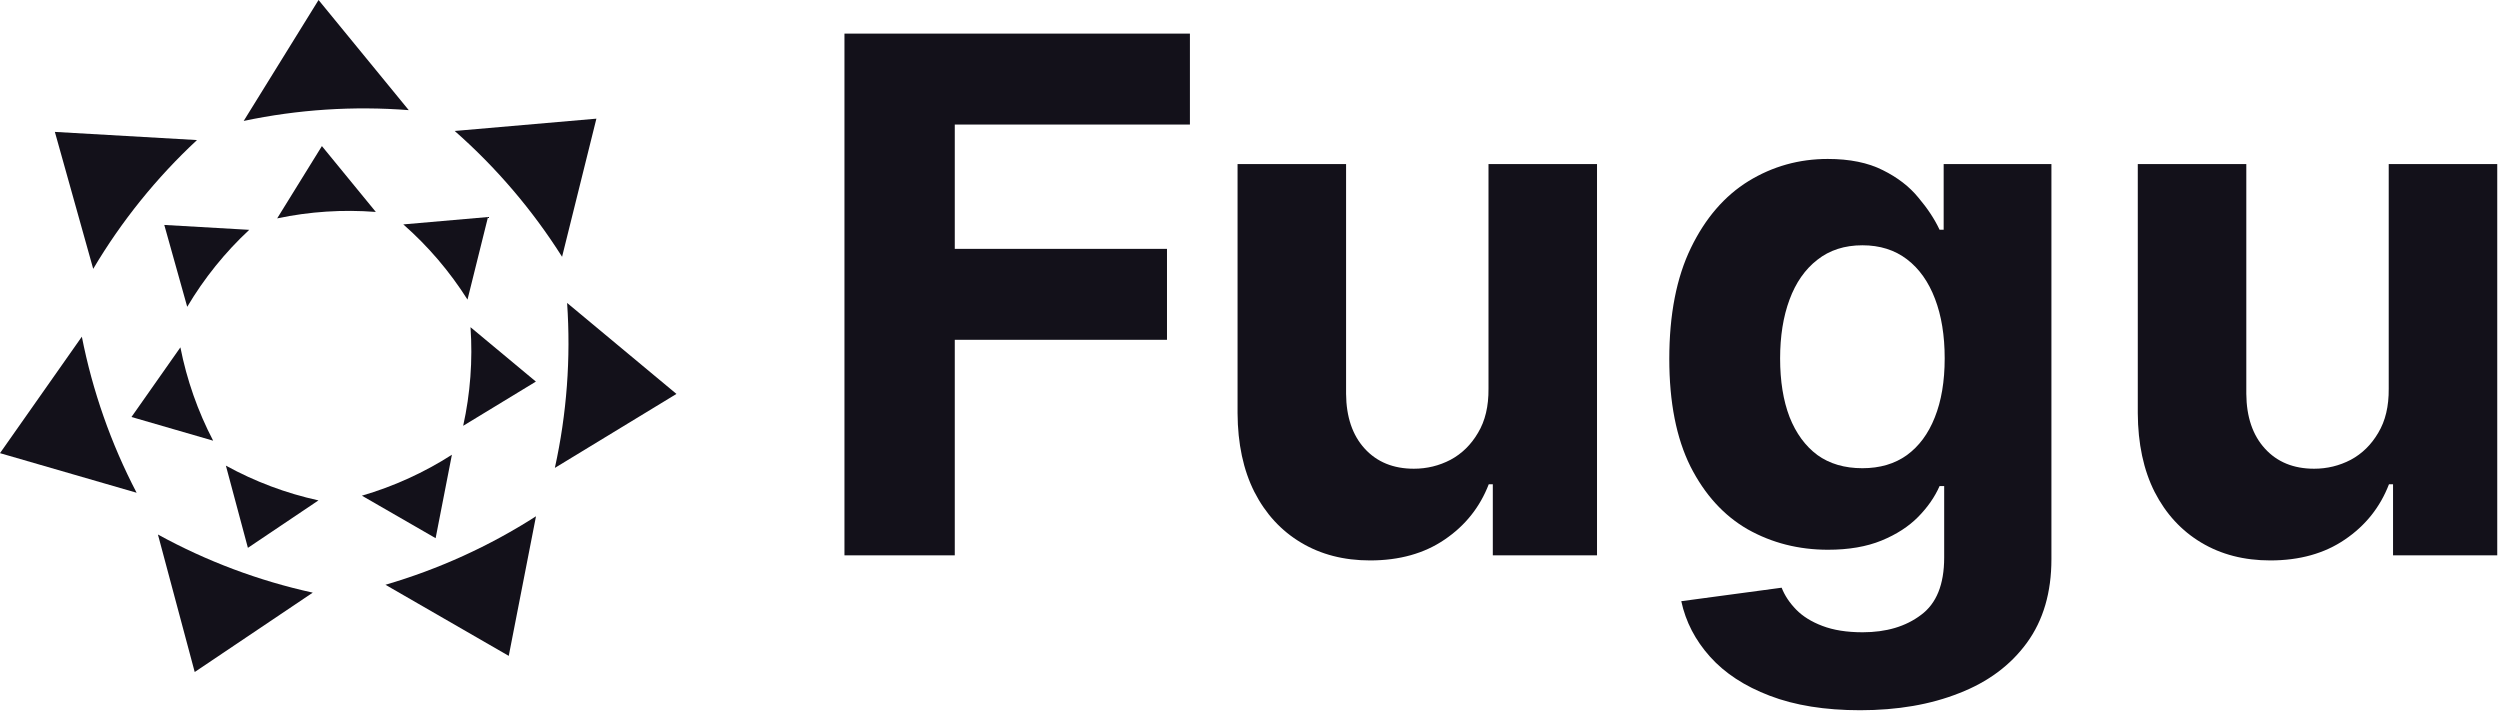
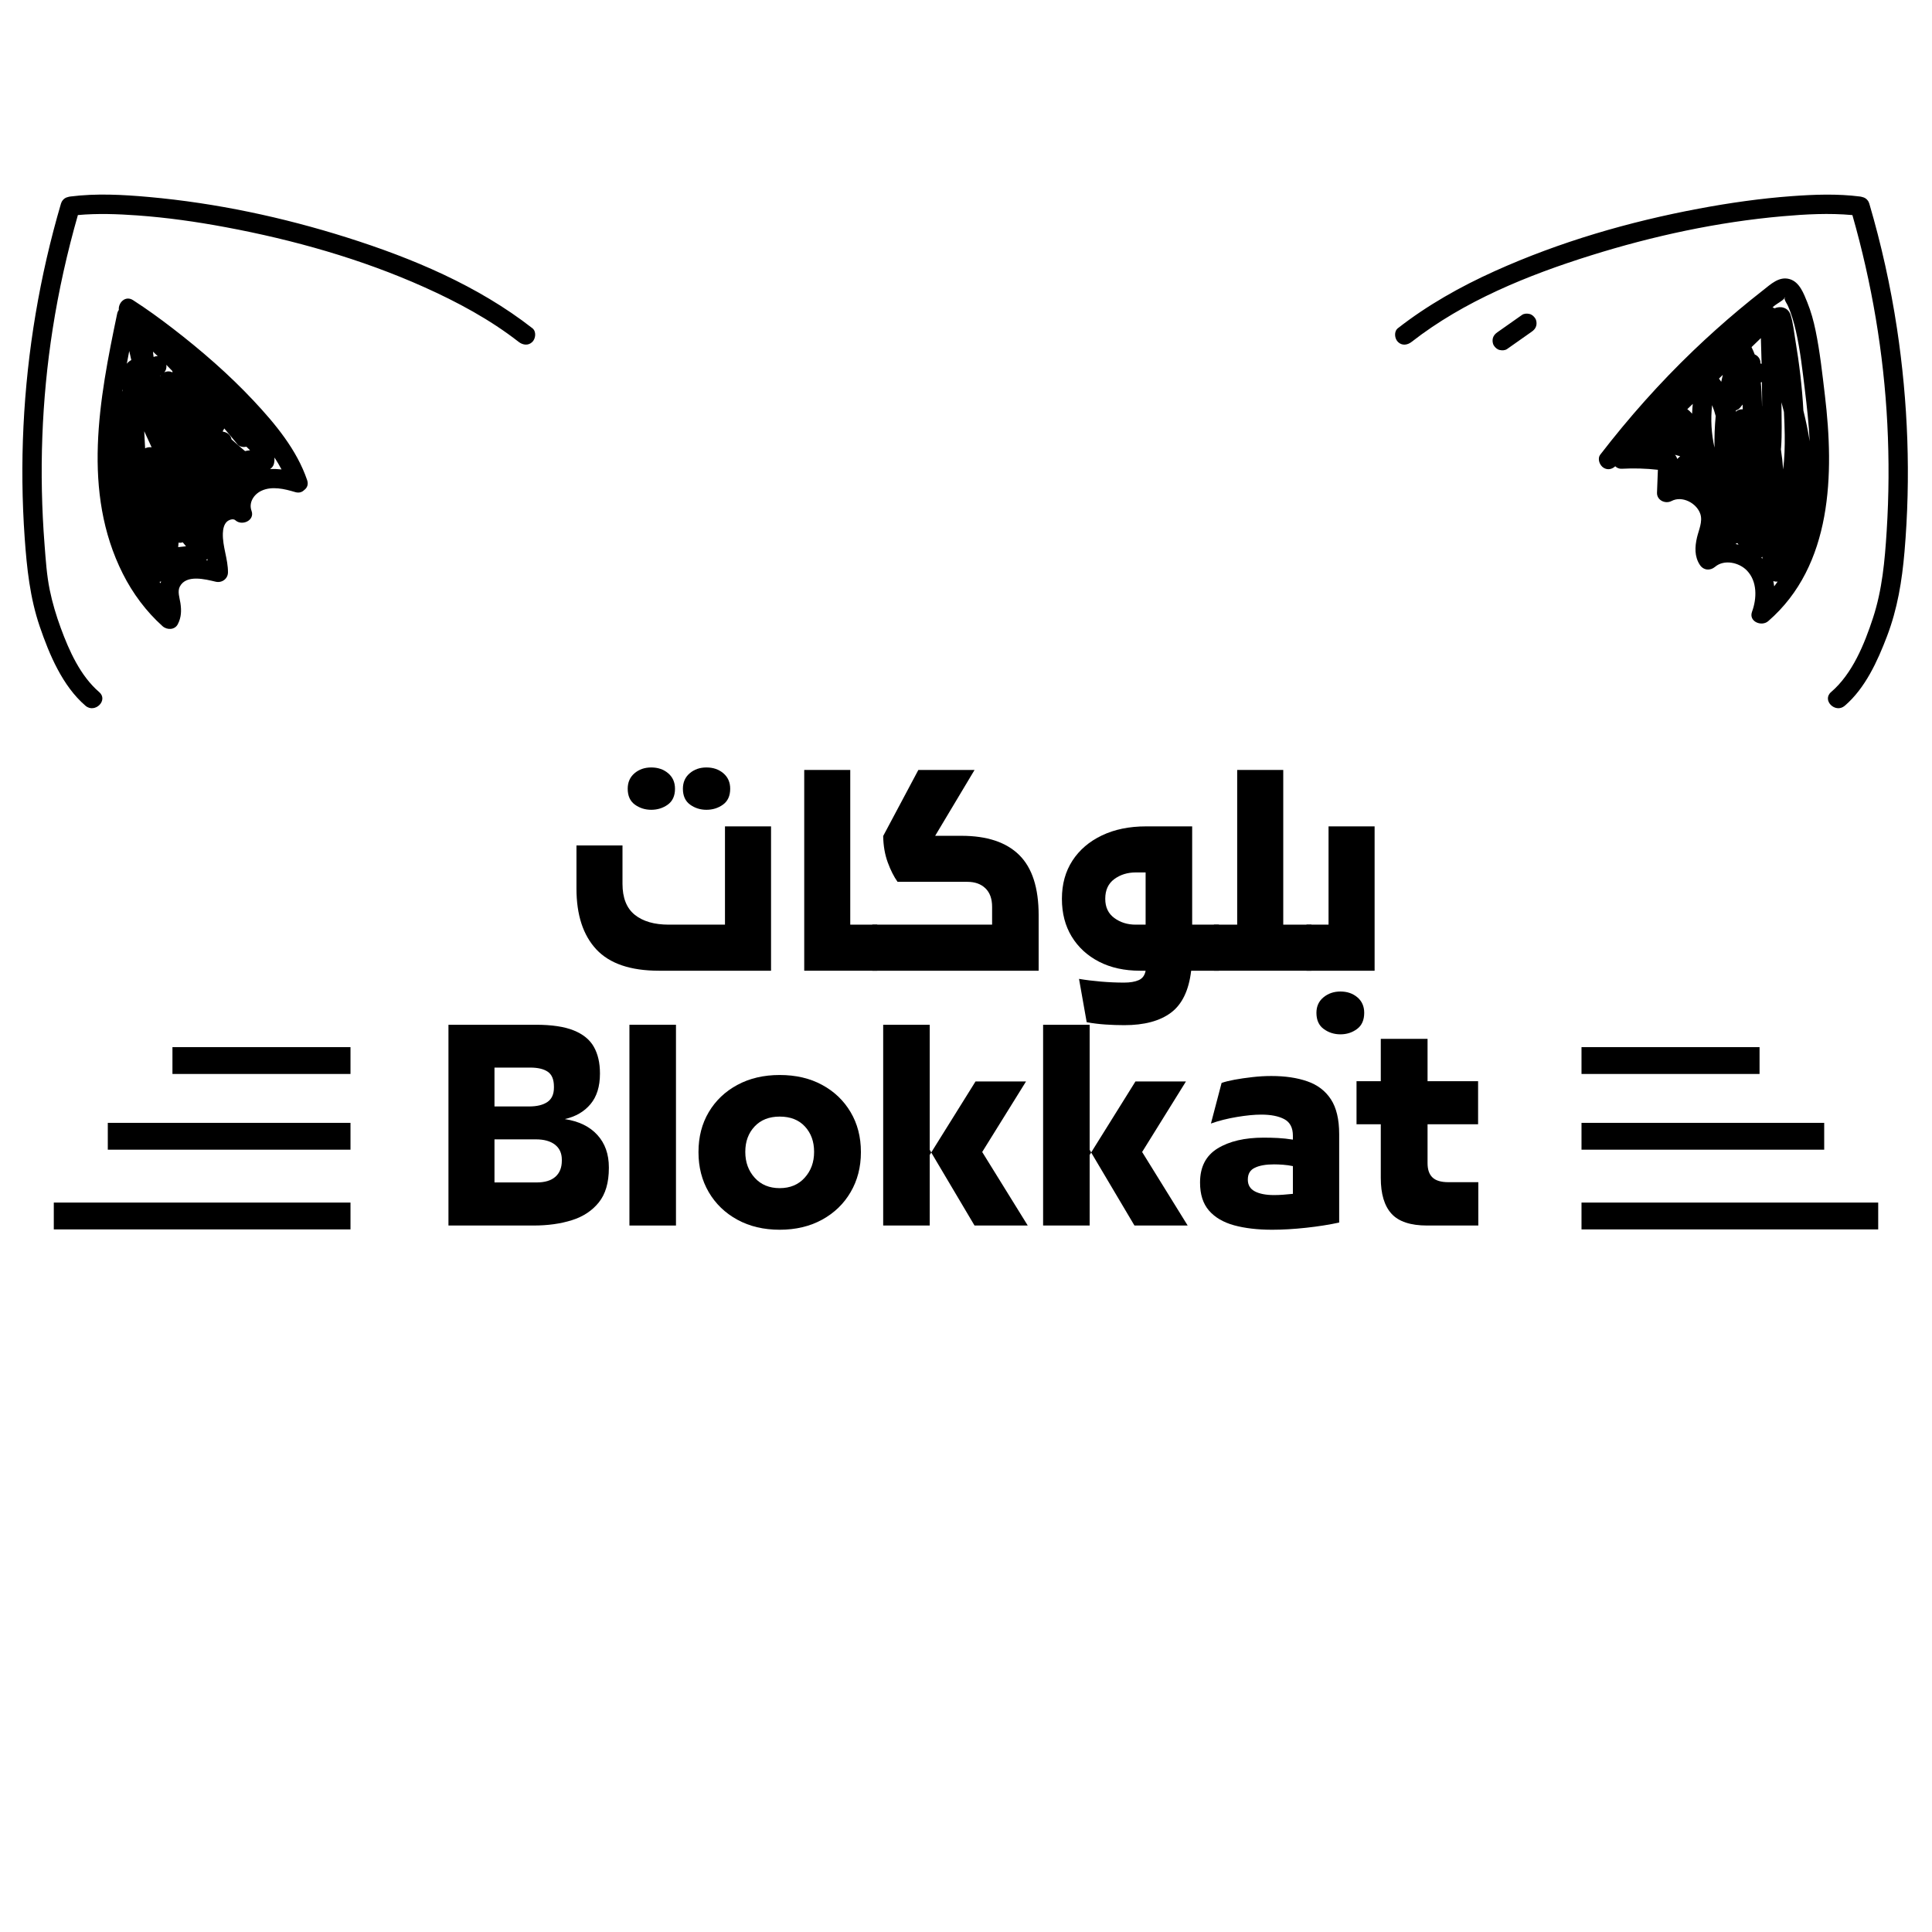
- <svg xmlns="http://www.w3.org/2000/svg" width="88" height="25" viewBox="0 0 88 25" fill="none">
-   <path d="M6.934 4.93L1.931 4.643L3.281 9.464C4.276 7.784 5.508 6.257 6.934 4.93Z" fill="#13111A" />
-   <path d="M14.388 3.877L11.213 -1.8154e-05L8.578 4.257C10.488 3.853 12.446 3.726 14.388 3.877Z" fill="#13111A" />
-   <path d="M19.785 9.039L20.993 4.177L16.005 4.61C17.471 5.899 18.744 7.393 19.785 9.039Z" fill="#13111A" />
-   <path d="M19.531 16.47L23.811 13.866L19.962 10.663C20.097 12.611 19.95 14.568 19.531 16.47Z" fill="#13111A" />
-   <path d="M13.568 20.584L17.908 23.087L18.867 18.173C17.224 19.227 15.437 20.038 13.568 20.584Z" fill="#13111A" />
-   <path d="M5.559 18.815L6.854 23.655L11.009 20.861C9.102 20.443 7.266 19.752 5.559 18.815Z" fill="#13111A" />
-   <path d="M2.881 11.851L-8.78902e-05 15.951L4.809 17.345C3.906 15.614 3.257 13.762 2.881 11.851Z" fill="#13111A" />
-   <path d="M8.773 8.09L5.783 7.918L6.59 10.8C7.185 9.796 7.921 8.883 8.773 8.09Z" fill="#13111A" />
-   <path d="M13.229 7.46L11.331 5.142L9.756 7.687C10.898 7.446 12.068 7.37 13.229 7.46Z" fill="#13111A" />
-   <path d="M16.456 10.546L17.178 7.639L14.196 7.899C15.073 8.669 15.834 9.562 16.456 10.546Z" fill="#13111A" />
-   <path d="M16.304 14.988L18.863 13.432L16.562 11.517C16.643 12.681 16.555 13.851 16.304 14.988Z" fill="#13111A" />
-   <path d="M12.739 17.448L15.334 18.944L15.907 16.007C14.925 16.637 13.857 17.122 12.739 17.448Z" fill="#13111A" />
-   <path d="M7.951 16.39L8.726 19.284L11.21 17.614C10.069 17.364 8.971 16.951 7.951 16.39Z" fill="#13111A" />
-   <path d="M6.35 12.227L4.628 14.678L7.503 15.512C6.963 14.477 6.575 13.37 6.35 12.227Z" fill="#13111A" />
-   <path d="M29.725 19.548V1.183H41.885V4.384H33.608V8.76H41.078V11.961H33.608V19.548H29.725Z" fill="#13111A" />
-   <path d="M52.395 13.683V5.774H56.215V19.548H52.547V17.046H52.404C52.093 17.853 51.575 18.502 50.852 18.992C50.135 19.482 49.259 19.727 48.225 19.727C47.304 19.727 46.494 19.518 45.795 19.099C45.095 18.681 44.548 18.086 44.154 17.315C43.765 16.544 43.568 15.62 43.562 14.544V5.774H47.382V13.862C47.388 14.675 47.606 15.318 48.036 15.79C48.467 16.263 49.044 16.499 49.767 16.499C50.227 16.499 50.658 16.394 51.058 16.185C51.459 15.97 51.782 15.653 52.027 15.234C52.278 14.816 52.401 14.299 52.395 13.683Z" fill="#13111A" />
-   <path d="M65.476 25C64.238 25 63.177 24.829 62.292 24.489C61.413 24.154 60.714 23.697 60.194 23.117C59.674 22.537 59.336 21.885 59.181 21.162L62.714 20.687C62.821 20.962 62.992 21.219 63.225 21.458C63.458 21.697 63.766 21.888 64.148 22.032C64.537 22.181 65.009 22.256 65.565 22.256C66.396 22.256 67.081 22.053 67.619 21.646C68.163 21.246 68.435 20.573 68.435 19.628V17.109H68.273C68.106 17.491 67.855 17.853 67.52 18.194C67.185 18.534 66.755 18.812 66.229 19.028C65.703 19.243 65.075 19.351 64.346 19.351C63.312 19.351 62.37 19.111 61.521 18.633C60.678 18.149 60.006 17.41 59.503 16.418C59.007 15.42 58.759 14.158 58.759 12.634C58.759 11.074 59.013 9.77 59.521 8.724C60.029 7.678 60.705 6.895 61.548 6.375C62.397 5.855 63.327 5.595 64.337 5.595C65.108 5.595 65.754 5.726 66.274 5.989C66.794 6.246 67.212 6.569 67.529 6.958C67.852 7.34 68.1 7.717 68.273 8.087H68.417V5.774H72.21V19.682C72.21 20.854 71.923 21.834 71.349 22.623C70.775 23.413 69.98 24.005 68.964 24.399C67.954 24.8 66.791 25 65.476 25ZM65.556 16.481C66.172 16.481 66.692 16.328 67.117 16.024C67.547 15.713 67.876 15.27 68.103 14.696C68.336 14.117 68.453 13.423 68.453 12.616C68.453 11.809 68.339 11.11 68.112 10.518C67.885 9.92 67.556 9.456 67.126 9.128C66.695 8.799 66.172 8.634 65.556 8.634C64.929 8.634 64.4 8.805 63.969 9.146C63.539 9.48 63.213 9.947 62.992 10.544C62.77 11.142 62.66 11.833 62.66 12.616C62.66 13.411 62.77 14.099 62.992 14.678C63.219 15.252 63.545 15.698 63.969 16.015C64.4 16.326 64.929 16.481 65.556 16.481Z" fill="#13111A" />
-   <path d="M84.083 13.683V5.774H87.903V19.548H84.235V17.046H84.092C83.781 17.853 83.264 18.502 82.54 18.992C81.823 19.482 80.947 19.727 79.913 19.727C78.992 19.727 78.182 19.518 77.483 19.099C76.784 18.681 76.237 18.086 75.842 17.315C75.453 16.544 75.256 15.62 75.25 14.544V5.774H79.07V13.862C79.076 14.675 79.294 15.318 79.725 15.79C80.155 16.263 80.732 16.499 81.456 16.499C81.916 16.499 82.346 16.394 82.747 16.185C83.147 15.97 83.47 15.653 83.715 15.234C83.966 14.816 84.089 14.299 84.083 13.683Z" fill="#13111A" />
+ <svg xmlns="http://www.w3.org/2000/svg" width="1080" zoomAndPan="magnify" viewBox="0 0 810 810" height="1080" preserveAspectRatio="xMidYMid meet" version="1.0">
+   <defs>
+     <g />
+   </defs>
+   <path fill="#000000" d="M 765.105 165.805 C 764.023 156.746 763.039 147.574 761.199 138.633 C 760.363 134.574 759.266 130.57 757.707 126.73 C 756.23 123.102 754.496 118.234 750.316 117.02 C 745.879 115.727 742.371 119.195 739.16 121.695 C 735.734 124.371 732.355 127.102 729.023 129.891 C 722.473 135.375 716.109 141.078 709.941 146.988 C 695.832 160.512 682.852 175.129 670.926 190.605 C 669.586 192.344 670.66 195.152 672.379 196.16 C 674.129 197.184 675.883 196.688 677.199 195.488 C 677.887 196.164 678.816 196.586 679.918 196.527 C 684.977 196.258 690.047 196.391 695.078 196.965 C 694.953 200.156 694.828 203.348 694.707 206.543 C 694.582 209.75 698.211 211.422 700.812 210.047 C 705.254 207.699 711.355 210.93 712.871 215.488 C 713.934 218.676 712.188 222.258 711.473 225.332 C 710.555 229.27 710.367 233.309 712.668 236.824 C 714.18 239.141 716.988 239.387 719.043 237.648 C 722.887 234.383 729.188 235.824 732.434 239.23 C 736.809 243.812 736.586 250.91 734.547 256.473 C 733.039 260.594 738.547 262.832 741.332 260.422 C 768.324 237.031 769.008 198.484 765.105 165.805 Z M 738.258 141.75 C 738.375 145.34 738.488 148.934 738.562 152.527 C 738.414 152.477 738.262 152.445 738.105 152.414 C 738.117 151.141 737.684 149.973 736.578 149.121 C 736.316 148.918 736.004 148.746 735.668 148.602 C 735.281 147.566 734.836 146.543 734.34 145.535 C 735.645 144.273 736.953 143.012 738.258 141.75 Z M 730.645 171.598 C 729.578 171.535 728.516 171.859 727.73 172.605 C 727.75 172.414 727.777 172.227 727.801 172.035 C 728.426 171.867 729.008 171.551 729.465 171.02 C 729.859 170.562 730.23 170.086 730.605 169.609 C 730.617 170.273 730.629 170.938 730.645 171.598 Z M 738.766 166.32 C 738.773 167.648 738.754 168.973 738.758 170.301 C 738.746 170.305 738.738 170.301 738.73 170.305 C 738.719 169.754 738.711 169.199 738.699 168.656 C 738.629 165.879 738.5 163.098 738.227 160.344 C 738.277 160.324 738.336 160.297 738.383 160.285 C 738.484 160.254 738.578 160.203 738.676 160.168 C 738.699 162.219 738.754 164.27 738.766 166.32 Z M 718.812 187.656 C 717.484 181.77 717.152 175.789 717.809 169.867 C 718.426 171.348 718.926 172.875 719.312 174.43 C 718.891 178.82 718.738 183.238 718.812 187.656 Z M 705.289 177.906 C 705.344 177.848 705.367 177.855 705.289 177.906 Z M 703.102 178.484 C 703.027 178.469 703.035 178.453 703.102 178.484 Z M 748.254 182.309 C 748.312 187.117 748.184 192.008 747.598 196.809 C 747.395 193.98 747.07 191.16 746.648 188.352 C 746.672 188.125 746.703 187.898 746.723 187.672 C 747.16 181.949 746.91 176.102 746.898 170.367 C 746.898 169.801 746.883 169.234 746.879 168.668 C 747.234 170.008 747.578 171.348 747.922 172.691 C 748.09 175.895 748.211 179.098 748.254 182.309 Z M 721.633 160.066 C 721.332 159.609 721.012 159.168 720.691 158.719 C 721.227 158.203 721.766 157.684 722.301 157.164 C 722.059 158.129 721.848 159.098 721.633 160.066 Z M 709.418 173.445 C 708.809 172.734 708.152 172.086 707.406 171.555 C 708.172 170.816 708.938 170.078 709.703 169.336 C 709.562 170.703 709.469 172.074 709.418 173.445 Z M 703.188 192.426 C 703.016 191.801 702.684 191.184 702.238 190.676 C 702.973 190.859 703.703 191.059 704.422 191.293 C 703.984 191.652 703.57 192.031 703.188 192.426 Z M 738.883 234.262 C 738.738 234.098 738.605 233.926 738.457 233.77 C 738.602 233.656 738.742 233.543 738.887 233.43 C 738.875 233.707 738.887 233.984 738.883 234.262 Z M 728.363 227.652 C 728.52 227.898 728.703 228.121 728.898 228.332 C 728.473 228.234 728.047 228.152 727.621 228.082 C 727.871 227.941 728.125 227.809 728.363 227.652 Z M 743.465 243.617 C 744.043 243.824 744.66 243.91 745.277 243.84 C 744.812 244.512 744.332 245.172 743.84 245.828 C 743.746 245.082 743.625 244.344 743.465 243.617 Z M 748.027 125.168 C 747.957 125.109 747.891 125.012 747.828 124.797 C 747.863 124.926 747.953 125.043 748.039 125.156 C 748.082 125.105 748.133 125.055 748.168 125.004 C 748.695 124.273 748.387 125.391 748.055 125.188 C 748.133 125.289 748.211 125.395 748.242 125.516 C 748.484 126.418 749.203 127.367 749.59 128.234 C 751.129 131.684 752.164 135.371 752.996 139.047 C 754.797 147.02 755.676 155.227 756.684 163.328 C 757.574 170.484 758.344 177.746 758.719 185.02 C 758.039 180.68 757.125 176.391 756.078 172.125 C 755.543 162.23 754.355 152.352 752.715 142.625 C 752.129 139.141 751.781 135.301 750.68 131.938 C 749.684 128.895 746.5 128.156 743.977 129.262 C 743.715 129.09 743.438 128.953 743.145 128.84 C 743.5 128.562 743.84 128.27 744.195 127.992 C 745.238 127.172 747.152 126.215 748.027 125.168 Z M 145.426 99.566 C 118.547 91.074 90.609 85.129 62.516 82.598 C 51.59 81.613 40.391 81 29.473 82.391 C 29.125 82.434 28.789 82.516 28.465 82.617 C 27.551 82.805 26.719 83.316 26.137 84.176 C 26.125 84.188 26.117 84.199 26.109 84.211 C 26.012 84.359 25.918 84.512 25.836 84.68 C 25.754 84.844 25.688 85.02 25.629 85.199 C 25.609 85.258 25.578 85.309 25.559 85.371 C 16.652 115.711 11.375 147.109 9.84 178.695 C 9.082 194.305 9.25 209.961 10.352 225.547 C 11.25 238.223 12.543 250.574 16.656 262.648 C 20.656 274.375 26.211 287.629 35.844 295.891 C 39.789 299.273 45.559 293.559 41.582 290.152 C 33.68 283.375 28.977 272.82 25.461 263.246 C 23.559 258.066 21.961 252.746 20.852 247.336 C 19.582 241.125 19.176 234.719 18.684 228.41 C 16.328 198.266 17.418 167.789 22.086 137.91 C 24.602 121.789 28.168 105.852 32.656 90.164 C 40.934 89.41 49.332 89.727 57.598 90.316 C 70.004 91.207 82.336 92.961 94.559 95.242 C 123.035 100.555 151.398 108.523 177.871 120.391 C 191.762 126.621 205.426 133.949 217.457 143.34 C 219.184 144.688 221.516 145.023 223.199 143.34 C 224.602 141.938 224.938 138.957 223.199 137.602 C 200.336 119.758 172.906 108.246 145.426 99.566 Z M 106.305 167.984 C 95.941 156.926 84.434 146.949 72.441 137.703 C 67.035 133.539 61.504 129.523 55.766 125.832 C 52.539 123.762 49.508 126.961 49.82 129.934 C 49.5 130.355 49.254 130.887 49.117 131.535 C 41.613 167.352 34.246 206.23 51.48 240.508 C 55.641 248.781 61.266 256.352 68.16 262.539 C 70.004 264.195 73.27 264.156 74.535 261.719 C 76.043 258.816 76.113 255.98 75.637 252.809 C 75.312 250.648 74.316 247.977 75.398 245.906 C 78.102 240.738 86.137 242.875 90.441 243.887 C 93.004 244.492 95.562 242.688 95.578 239.973 C 95.613 234.402 93.25 229.113 93.438 223.57 C 93.496 221.91 93.863 219.852 95.164 218.684 C 95.98 217.949 97.754 217.277 98.672 218.117 C 101.434 220.645 106.941 218.219 105.453 214.168 C 104.199 210.742 106.371 207.312 109.527 205.797 C 113.957 203.664 119.336 204.988 123.785 206.32 C 125.375 206.797 126.668 206.336 127.547 205.438 C 128.723 204.594 129.398 203.156 128.781 201.328 C 124.461 188.582 115.379 177.668 106.305 167.984 Z M 67.301 244.531 C 67.242 244.453 67.18 244.371 67.121 244.289 C 67.043 244.184 66.969 244.07 66.895 243.961 C 67.121 243.91 67.332 243.832 67.543 243.762 C 67.457 244.016 67.371 244.273 67.301 244.531 Z M 63.57 187.531 C 62.641 187.391 61.668 187.543 60.84 187.953 C 60.715 185.566 60.59 183.18 60.469 180.793 C 61.527 183.027 62.562 185.273 63.57 187.531 Z M 67.258 157.664 C 67.238 157.625 67.215 157.586 67.199 157.551 C 67.277 157.469 67.371 157.41 67.457 157.336 C 67.383 157.438 67.324 157.555 67.258 157.664 Z M 74.871 227.492 C 75.441 227.602 76.031 227.57 76.613 227.359 C 77.059 227.922 77.52 228.48 77.984 229.031 C 76.887 229.148 75.793 229.266 74.699 229.383 C 74.77 228.754 74.82 228.125 74.871 227.492 Z M 102.734 189.125 C 100.832 187.5 98.934 185.875 97.066 184.211 C 96.941 183.473 96.617 182.77 96.008 182.16 C 95.406 181.559 94.492 181.129 93.555 180.996 C 93.48 180.93 93.41 180.867 93.336 180.801 C 93.641 180.426 93.867 180.035 94.008 179.625 C 95.855 181.828 97.734 184 99.535 186.242 C 100.41 187.324 101.949 187.59 103.293 187.277 C 103.707 187.68 104.129 188.078 104.535 188.488 C 104.625 188.574 104.73 188.676 104.84 188.781 C 104.133 188.855 103.43 188.969 102.734 189.125 Z M 72.266 155.566 C 72.27 155.75 72.293 155.934 72.324 156.113 C 71.262 155.598 70.035 155.539 68.859 156.137 C 69.672 155.199 69.918 154.047 69.73 152.949 C 70.586 153.812 71.418 154.695 72.266 155.566 Z M 64.41 149.66 C 64.281 148.922 64.199 148.176 64.148 147.43 C 64.805 148.07 65.48 148.691 66.133 149.336 C 65.586 149.297 65.004 149.402 64.41 149.66 Z M 54.188 147.16 C 54.473 148.426 54.758 149.695 55.047 150.961 C 54.309 151.316 53.684 151.852 53.164 152.504 C 53.496 150.723 53.836 148.941 54.188 147.16 Z M 51.32 163.238 C 51.328 163.395 51.34 163.547 51.348 163.699 C 51.281 163.867 51.23 164.035 51.168 164.203 C 51.215 163.883 51.27 163.562 51.32 163.238 Z M 86.906 234.273 C 86.945 234.508 86.98 234.742 87.02 234.973 C 86.844 234.949 86.668 234.93 86.492 234.906 C 86.652 234.711 86.789 234.5 86.906 234.273 Z M 85.953 219.094 C 85.949 219.086 85.949 219.078 85.949 219.074 C 85.953 219.07 85.957 219.07 85.961 219.066 C 85.957 219.078 85.953 219.086 85.953 219.094 Z M 113.234 196.664 C 114.02 196.129 114.637 195.355 114.852 194.43 C 115.066 193.52 115.113 192.66 115.082 191.82 C 116.137 193.445 117.133 195.105 118.039 196.812 C 116.434 196.633 114.824 196.57 113.234 196.664 Z M 795.309 137.641 C 792.637 119.977 788.75 102.512 783.715 85.371 C 783.703 85.328 783.684 85.293 783.668 85.25 C 783.602 85.031 783.52 84.82 783.414 84.625 C 783.363 84.52 783.301 84.422 783.242 84.324 C 783.191 84.25 783.145 84.172 783.09 84.102 C 782.516 83.297 781.711 82.812 780.832 82.621 C 780.5 82.52 780.16 82.438 779.801 82.391 C 770.324 81.184 760.641 81.539 751.141 82.238 C 738.09 83.203 725.094 85.062 712.234 87.473 C 682.91 92.969 653.906 101.383 626.68 113.664 C 612.309 120.148 598.523 127.887 586.078 137.602 C 584.348 138.949 584.66 141.926 586.078 143.34 C 587.785 145.047 590.082 144.695 591.816 143.34 C 613.781 126.199 640.641 115.328 667.023 107.074 C 693.059 98.926 720.113 93.062 747.316 90.668 C 757.004 89.812 766.902 89.273 776.625 90.176 C 784.785 118.707 789.758 148.09 791.27 177.738 C 792.031 192.711 791.945 207.723 790.996 222.684 C 790.211 235.105 789.141 247.246 785.246 259.121 C 781.664 270.051 776.641 282.477 767.691 290.152 C 763.719 293.559 769.484 299.277 773.43 295.891 C 782.027 288.52 787.18 277.148 791.125 266.785 C 795.535 255.203 797.422 243.574 798.477 231.273 C 801.145 200.062 799.988 168.605 795.309 137.641 Z M 641.234 131.625 C 640.223 131.395 638.992 131.414 638.109 132.035 C 634.66 134.461 631.211 136.891 627.766 139.316 C 626.883 139.938 626.195 140.672 625.898 141.742 C 625.633 142.715 625.754 144.008 626.309 144.871 C 626.867 145.734 627.699 146.5 628.734 146.734 C 629.746 146.965 630.977 146.949 631.863 146.324 C 635.309 143.898 638.758 141.473 642.207 139.043 C 643.086 138.426 643.777 137.688 644.07 136.617 C 644.34 135.648 644.219 134.355 643.66 133.492 C 643.102 132.625 642.27 131.863 641.234 131.625 Z M 748.039 125.156 C 748.035 125.16 748.031 125.164 748.027 125.168 C 748.035 125.176 748.047 125.18 748.055 125.188 C 748.047 125.176 748.043 125.164 748.039 125.156 Z M 748.039 125.156 " fill-opacity="1" fill-rule="nonzero" />
+   <g fill="#000000" fill-opacity="1">
+     <g transform="translate(237.216, 406.9771)">
+       <g>
+         <path d="M 35.812 -67.469 C 33.25 -67.469 30.961 -68.191 28.953 -69.641 C 26.953 -71.098 25.953 -73.316 25.953 -76.297 C 25.953 -78.992 26.898 -81.156 28.797 -82.781 C 30.703 -84.406 33.039 -85.219 35.812 -85.219 C 38.645 -85.219 41.016 -84.406 42.922 -82.781 C 44.828 -81.156 45.781 -78.992 45.781 -76.297 C 45.781 -73.316 44.773 -71.098 42.766 -69.641 C 40.754 -68.191 38.438 -67.469 35.812 -67.469 Z M 58.953 -67.469 C 56.391 -67.469 54.102 -68.191 52.094 -69.641 C 50.094 -71.098 49.094 -73.316 49.094 -76.297 C 49.094 -78.992 50.047 -81.156 51.953 -82.781 C 53.859 -84.406 56.191 -85.219 58.953 -85.219 C 61.797 -85.219 64.164 -84.406 66.062 -82.781 C 67.969 -81.156 68.922 -78.992 68.922 -76.297 C 68.922 -73.316 67.914 -71.098 65.906 -69.641 C 63.906 -68.191 61.586 -67.469 58.953 -67.469 Z M 86.047 0 L 39.031 0 C 27.125 0 18.383 -2.973 12.812 -8.922 C 7.25 -14.879 4.469 -23.391 4.469 -34.453 L 4.469 -52.516 L 23.766 -52.516 L 23.766 -36.438 C 23.766 -30.551 25.477 -26.223 28.906 -23.453 C 32.332 -20.691 37.086 -19.312 43.172 -19.312 L 66.734 -19.312 L 66.734 -60.516 L 86.047 -60.516 Z M 86.047 0 " />
+       </g>
+     </g>
+   </g>
+   <g fill="#000000" fill-opacity="1">
+     <g transform="translate(329.4879, 406.9771)">
+       <g>
+         <path d="M 26.984 -84.172 L 26.984 -19.312 L 38.297 -19.312 L 38.297 0 L 7.688 0 L 7.688 -84.172 Z M 26.984 -84.172 " />
+       </g>
+     </g>
+   </g>
+   <g fill="#000000" fill-opacity="1">
+     <g transform="translate(365.7116, 406.9771)">
+       <g>
+         <path d="M 69.75 0 L 0 0 L 0 -19.312 L 50.234 -19.312 L 50.234 -26.781 C 50.234 -30.164 49.297 -32.758 47.422 -34.562 C 45.555 -36.363 43.035 -37.266 39.859 -37.266 L 10.594 -37.266 C 9.062 -39.41 7.691 -42.125 6.484 -45.406 C 5.273 -48.695 4.633 -52.383 4.562 -56.469 L 19.312 -84.172 L 42.875 -84.172 L 26.359 -56.562 L 37.359 -56.562 C 48.086 -56.562 56.164 -53.879 61.594 -48.516 C 67.031 -43.16 69.75 -34.738 69.75 -23.25 Z M 69.75 0 " />
+       </g>
+     </g>
+   </g>
+   <g fill="#000000" fill-opacity="1">
+     <g transform="translate(440.6501, 406.9771)">
+       <g>
+         <path d="M 59.172 -19.312 L 70.375 -19.312 L 70.375 0 L 58.75 0 C 57.781 8.238 54.957 14.102 50.281 17.594 C 45.613 21.082 39.094 22.828 30.719 22.828 C 28.094 22.828 25.484 22.738 22.891 22.562 C 20.297 22.395 17.648 22.07 14.953 21.594 L 11.734 3.422 C 14.641 3.91 17.719 4.289 20.969 4.562 C 24.219 4.844 27.438 4.984 30.625 4.984 C 33.176 4.984 35.227 4.633 36.781 3.938 C 38.344 3.25 39.301 1.938 39.656 0 L 37.266 0 C 30.754 0 25.039 -1.258 20.125 -3.781 C 15.219 -6.312 11.395 -9.828 8.656 -14.328 C 5.926 -18.828 4.562 -24.082 4.562 -30.094 L 4.562 -30.203 C 4.562 -36.297 6.031 -41.609 8.969 -46.141 C 11.914 -50.672 16.035 -54.195 21.328 -56.719 C 26.617 -59.25 32.797 -60.516 39.859 -60.516 L 58.125 -60.516 C 58.258 -60.516 58.414 -60.516 58.594 -60.516 C 58.77 -60.516 58.926 -60.516 59.062 -60.516 L 59.172 -60.516 Z M 39.656 -19.312 L 39.656 -41.203 L 35.5 -41.203 C 32.039 -41.203 29.047 -40.27 26.516 -38.406 C 23.992 -36.539 22.734 -33.805 22.734 -30.203 L 22.734 -30.094 C 22.734 -26.633 23.992 -23.973 26.516 -22.109 C 29.047 -20.242 32.039 -19.312 35.5 -19.312 Z M 39.656 -19.312 " />
+       </g>
+     </g>
+   </g>
+   <g fill="#000000" fill-opacity="1">
+     <g transform="translate(508.9458, 406.9771)">
+       <g>
+         <path d="M 29.062 -84.172 L 29.062 -19.312 L 40.891 -19.312 L 40.891 0 L 0 0 L 0 -19.312 L 9.75 -19.312 L 9.75 -84.172 Z M 29.062 -84.172 " />
+       </g>
+     </g>
+   </g>
+   <g fill="#000000" fill-opacity="1">
+     <g transform="translate(547.7643, 406.9771)">
+       <g>
+         <path d="M 28.547 0 L 0 0 L 0 -19.312 L 9.234 -19.312 L 9.234 -60.516 L 28.547 -60.516 Z M 14.219 26.672 C 11.594 26.672 9.258 25.926 7.219 24.438 C 5.176 22.957 4.156 20.691 4.156 17.641 C 4.156 14.941 5.141 12.781 7.109 11.156 C 9.078 9.531 11.445 8.719 14.219 8.719 C 17.051 8.719 19.422 9.531 21.328 11.156 C 23.234 12.781 24.188 14.941 24.188 17.641 C 24.188 20.691 23.18 22.957 21.172 24.438 C 19.172 25.926 16.852 26.672 14.219 26.672 Z M 14.219 26.672 " />
+       </g>
+     </g>
+   </g>
+   <g fill="#000000" fill-opacity="1">
+     <g transform="translate(182.7206, 513.8073)">
+       <g>
+         <path d="M 41 0 L 5.297 0 L 5.297 -84.172 L 41.938 -84.172 C 48.645 -84.172 53.953 -83.375 57.859 -81.781 C 61.773 -80.195 64.578 -77.898 66.266 -74.891 C 67.961 -71.879 68.812 -68.191 68.812 -63.828 L 68.812 -63.625 C 68.812 -58.301 67.492 -54.062 64.859 -50.906 C 62.234 -47.758 58.641 -45.664 54.078 -44.625 C 59.961 -43.727 64.508 -41.516 67.719 -37.984 C 70.938 -34.461 72.547 -29.93 72.547 -24.391 L 72.547 -24.078 C 72.547 -17.992 71.145 -13.203 68.344 -9.703 C 65.539 -6.211 61.77 -3.723 57.031 -2.234 C 52.289 -0.742 46.945 0 41 0 Z M 24.594 -66.219 L 24.594 -49.922 L 39.125 -49.922 C 42.383 -49.922 44.93 -50.539 46.766 -51.781 C 48.598 -53.031 49.516 -55.039 49.516 -57.812 L 49.516 -58.234 C 49.516 -61.203 48.664 -63.273 46.969 -64.453 C 45.27 -65.629 42.797 -66.219 39.547 -66.219 Z M 24.594 -36.125 L 24.594 -18.062 L 42.25 -18.062 C 45.707 -18.062 48.332 -18.852 50.125 -20.438 C 51.926 -22.031 52.828 -24.281 52.828 -27.188 L 52.828 -27.609 C 52.828 -30.305 51.875 -32.398 49.969 -33.891 C 48.07 -35.379 45.395 -36.125 41.938 -36.125 Z M 24.594 -36.125 " />
+       </g>
+     </g>
+   </g>
+   <g fill="#000000" fill-opacity="1">
+     <g transform="translate(258.5932, 513.8073)">
+       <g>
+         <path d="M 24.812 0 L 5.297 0 L 5.297 -84.172 L 24.812 -84.172 Z M 24.812 0 " />
+       </g>
+     </g>
+   </g>
+   <g fill="#000000" fill-opacity="1">
+     <g transform="translate(288.7969, 513.8073)">
+       <g>
+         <path d="M 38.094 1.766 C 31.383 1.766 25.469 0.363 20.344 -2.438 C 15.219 -5.238 11.219 -9.094 8.344 -14 C 5.477 -18.914 4.047 -24.488 4.047 -30.719 L 4.047 -30.828 C 4.047 -37.117 5.477 -42.688 8.344 -47.531 C 11.219 -52.383 15.219 -56.191 20.344 -58.953 C 25.469 -61.723 31.383 -63.109 38.094 -63.109 C 44.875 -63.109 50.805 -61.723 55.891 -58.953 C 60.984 -56.191 64.961 -52.383 67.828 -47.531 C 70.703 -42.688 72.141 -37.117 72.141 -30.828 L 72.141 -30.719 C 72.141 -24.488 70.703 -18.914 67.828 -14 C 64.961 -9.094 60.969 -5.238 55.844 -2.438 C 50.719 0.363 44.801 1.766 38.094 1.766 Z M 38.094 -15.672 C 42.445 -15.672 45.938 -17.125 48.562 -20.031 C 51.195 -22.938 52.516 -26.535 52.516 -30.828 L 52.516 -30.938 C 52.516 -35.219 51.234 -38.742 48.672 -41.516 C 46.117 -44.285 42.594 -45.672 38.094 -45.672 C 33.664 -45.672 30.156 -44.285 27.562 -41.516 C 24.969 -38.742 23.672 -35.219 23.672 -30.938 L 23.672 -30.828 C 23.672 -26.535 24.984 -22.938 27.609 -20.031 C 30.234 -17.125 33.727 -15.672 38.094 -15.672 Z M 38.094 -15.672 " />
+       </g>
+     </g>
+   </g>
+   <g fill="#000000" fill-opacity="1">
+     <g transform="translate(364.9809, 513.8073)">
+       <g>
+         <path d="M 24.812 -31.766 L 25.438 -30.625 L 24.812 -29.578 L 24.812 0 L 5.297 0 L 5.297 -84.172 L 24.812 -84.172 Z M 46.812 -30.828 L 65.906 0 L 43.594 0 L 25.438 -30.625 L 44.016 -60.406 L 65.188 -60.406 Z M 46.812 -30.828 " />
+       </g>
+     </g>
+   </g>
+   <g fill="#000000" fill-opacity="1">
+     <g transform="translate(432.0311, 513.8073)">
+       <g>
+         <path d="M 24.812 -31.766 L 25.438 -30.625 L 24.812 -29.578 L 24.812 0 L 5.297 0 L 5.297 -84.172 L 24.812 -84.172 Z M 46.812 -30.828 L 65.906 0 L 43.594 0 L 25.438 -30.625 L 44.016 -60.406 L 65.188 -60.406 Z M 46.812 -30.828 " />
+       </g>
+     </g>
+   </g>
+   <g fill="#000000" fill-opacity="1">
+     <g transform="translate(499.0813, 513.8073)">
+       <g>
+         <path d="M 33.938 -62.688 C 39.75 -62.688 44.781 -61.941 49.031 -60.453 C 53.289 -58.973 56.578 -56.469 58.891 -52.938 C 61.211 -49.406 62.375 -44.523 62.375 -38.297 L 62.375 -1.25 C 58.227 -0.344 53.609 0.383 48.516 0.938 C 43.43 1.488 38.676 1.766 34.25 1.766 C 28.164 1.766 22.852 1.145 18.312 -0.094 C 13.781 -1.344 10.27 -3.406 7.781 -6.281 C 5.289 -9.156 4.047 -13.047 4.047 -17.953 L 4.047 -18.062 C 4.047 -24.562 6.5 -29.316 11.406 -32.328 C 16.32 -35.336 22.758 -36.844 30.719 -36.844 C 32.801 -36.844 34.828 -36.789 36.797 -36.688 C 38.766 -36.582 40.82 -36.359 42.969 -36.016 L 42.969 -37.672 C 42.969 -40.992 41.773 -43.297 39.391 -44.578 C 37.004 -45.859 33.77 -46.5 29.688 -46.5 C 26.852 -46.5 23.461 -46.172 19.516 -45.516 C 15.566 -44.859 11.93 -43.941 8.609 -42.766 L 13.078 -59.781 C 14.461 -60.27 16.281 -60.723 18.531 -61.141 C 20.781 -61.555 23.254 -61.914 25.953 -62.219 C 28.648 -62.531 31.312 -62.688 33.938 -62.688 Z M 24.078 -19.312 L 24.078 -19.203 C 24.078 -16.984 25.062 -15.352 27.031 -14.312 C 29.008 -13.281 31.691 -12.766 35.078 -12.766 C 36.328 -12.766 37.625 -12.816 38.969 -12.922 C 40.32 -13.023 41.656 -13.145 42.969 -13.281 L 42.969 -24.906 C 41.656 -25.188 40.289 -25.379 38.875 -25.484 C 37.457 -25.586 36.191 -25.641 35.078 -25.641 C 31.691 -25.641 29.008 -25.172 27.031 -24.234 C 25.062 -23.297 24.078 -21.656 24.078 -19.312 Z M 24.078 -19.312 " />
+       </g>
+     </g>
+   </g>
+   <g fill="#000000" fill-opacity="1">
+     <g transform="translate(566.6505, 513.8073)">
+       <g>
+         <path d="M 53.141 0 L 31.656 0 C 24.738 0 19.773 -1.641 16.766 -4.922 C 13.754 -8.211 12.25 -13.211 12.25 -19.922 L 12.25 -42.453 L 2.078 -42.453 L 2.078 -60.516 L 12.25 -60.516 L 12.25 -78.266 L 31.859 -78.266 L 31.859 -60.516 L 53.047 -60.516 L 53.047 -42.453 L 31.859 -42.453 L 31.859 -26.156 C 31.859 -23.457 32.551 -21.453 33.938 -20.141 C 35.32 -18.828 37.535 -18.172 40.578 -18.172 L 53.141 -18.172 Z M 53.141 0 " />
+       </g>
+     </g>
+   </g>
+   <g fill="#000000" fill-opacity="1">
+     <g transform="translate(624.0487, 513.8073)">
+       <g />
+     </g>
+   </g>
+   <path stroke-linecap="butt" transform="matrix(0.75, 0, 0, 0.75, 72.30255, 439.0172)" fill="none" stroke-linejoin="miter" d="M -0.002 7.498 L 99.524 7.498 " stroke="#000000" stroke-width="15" stroke-opacity="1" stroke-miterlimit="4" />
+   <path stroke-linecap="butt" transform="matrix(0.75, 0, 0, 0.75, 45.19574, 470.7637)" fill="none" stroke-linejoin="miter" d="M -0.001 7.497 L 135.666 7.497 " stroke="#000000" stroke-width="15" stroke-opacity="1" stroke-miterlimit="4" />
+   <path stroke-linecap="butt" transform="matrix(0.75, 0, 0, 0.75, 22.55323, 504.1847)" fill="none" stroke-linejoin="miter" d="M 0.002 7.498 L 165.856 7.498 " stroke="#000000" stroke-width="15" stroke-opacity="1" stroke-miterlimit="4" />
+   <path stroke-linecap="butt" transform="matrix(0.75, 0, 0, 0.75, 663.0532, 439.0172)" fill="none" stroke-linejoin="miter" d="M 0.002 7.498 L 99.528 7.498 " stroke="#000000" stroke-width="15" stroke-opacity="1" stroke-miterlimit="4" />
+   <path stroke-linecap="butt" transform="matrix(0.75, 0, 0, 0.75, 663.0532, 470.7637)" fill="none" stroke-linejoin="miter" d="M 0.002 7.497 L 135.669 7.497 " stroke="#000000" stroke-width="15" stroke-opacity="1" stroke-miterlimit="4" />
+   <path stroke-linecap="butt" transform="matrix(0.75, 0, 0, 0.75, 663.0532, 504.1847)" fill="none" stroke-linejoin="miter" d="M 0.002 7.498 L 165.856 7.498 " stroke="#000000" stroke-width="15" stroke-opacity="1" stroke-miterlimit="4" />
</svg>
